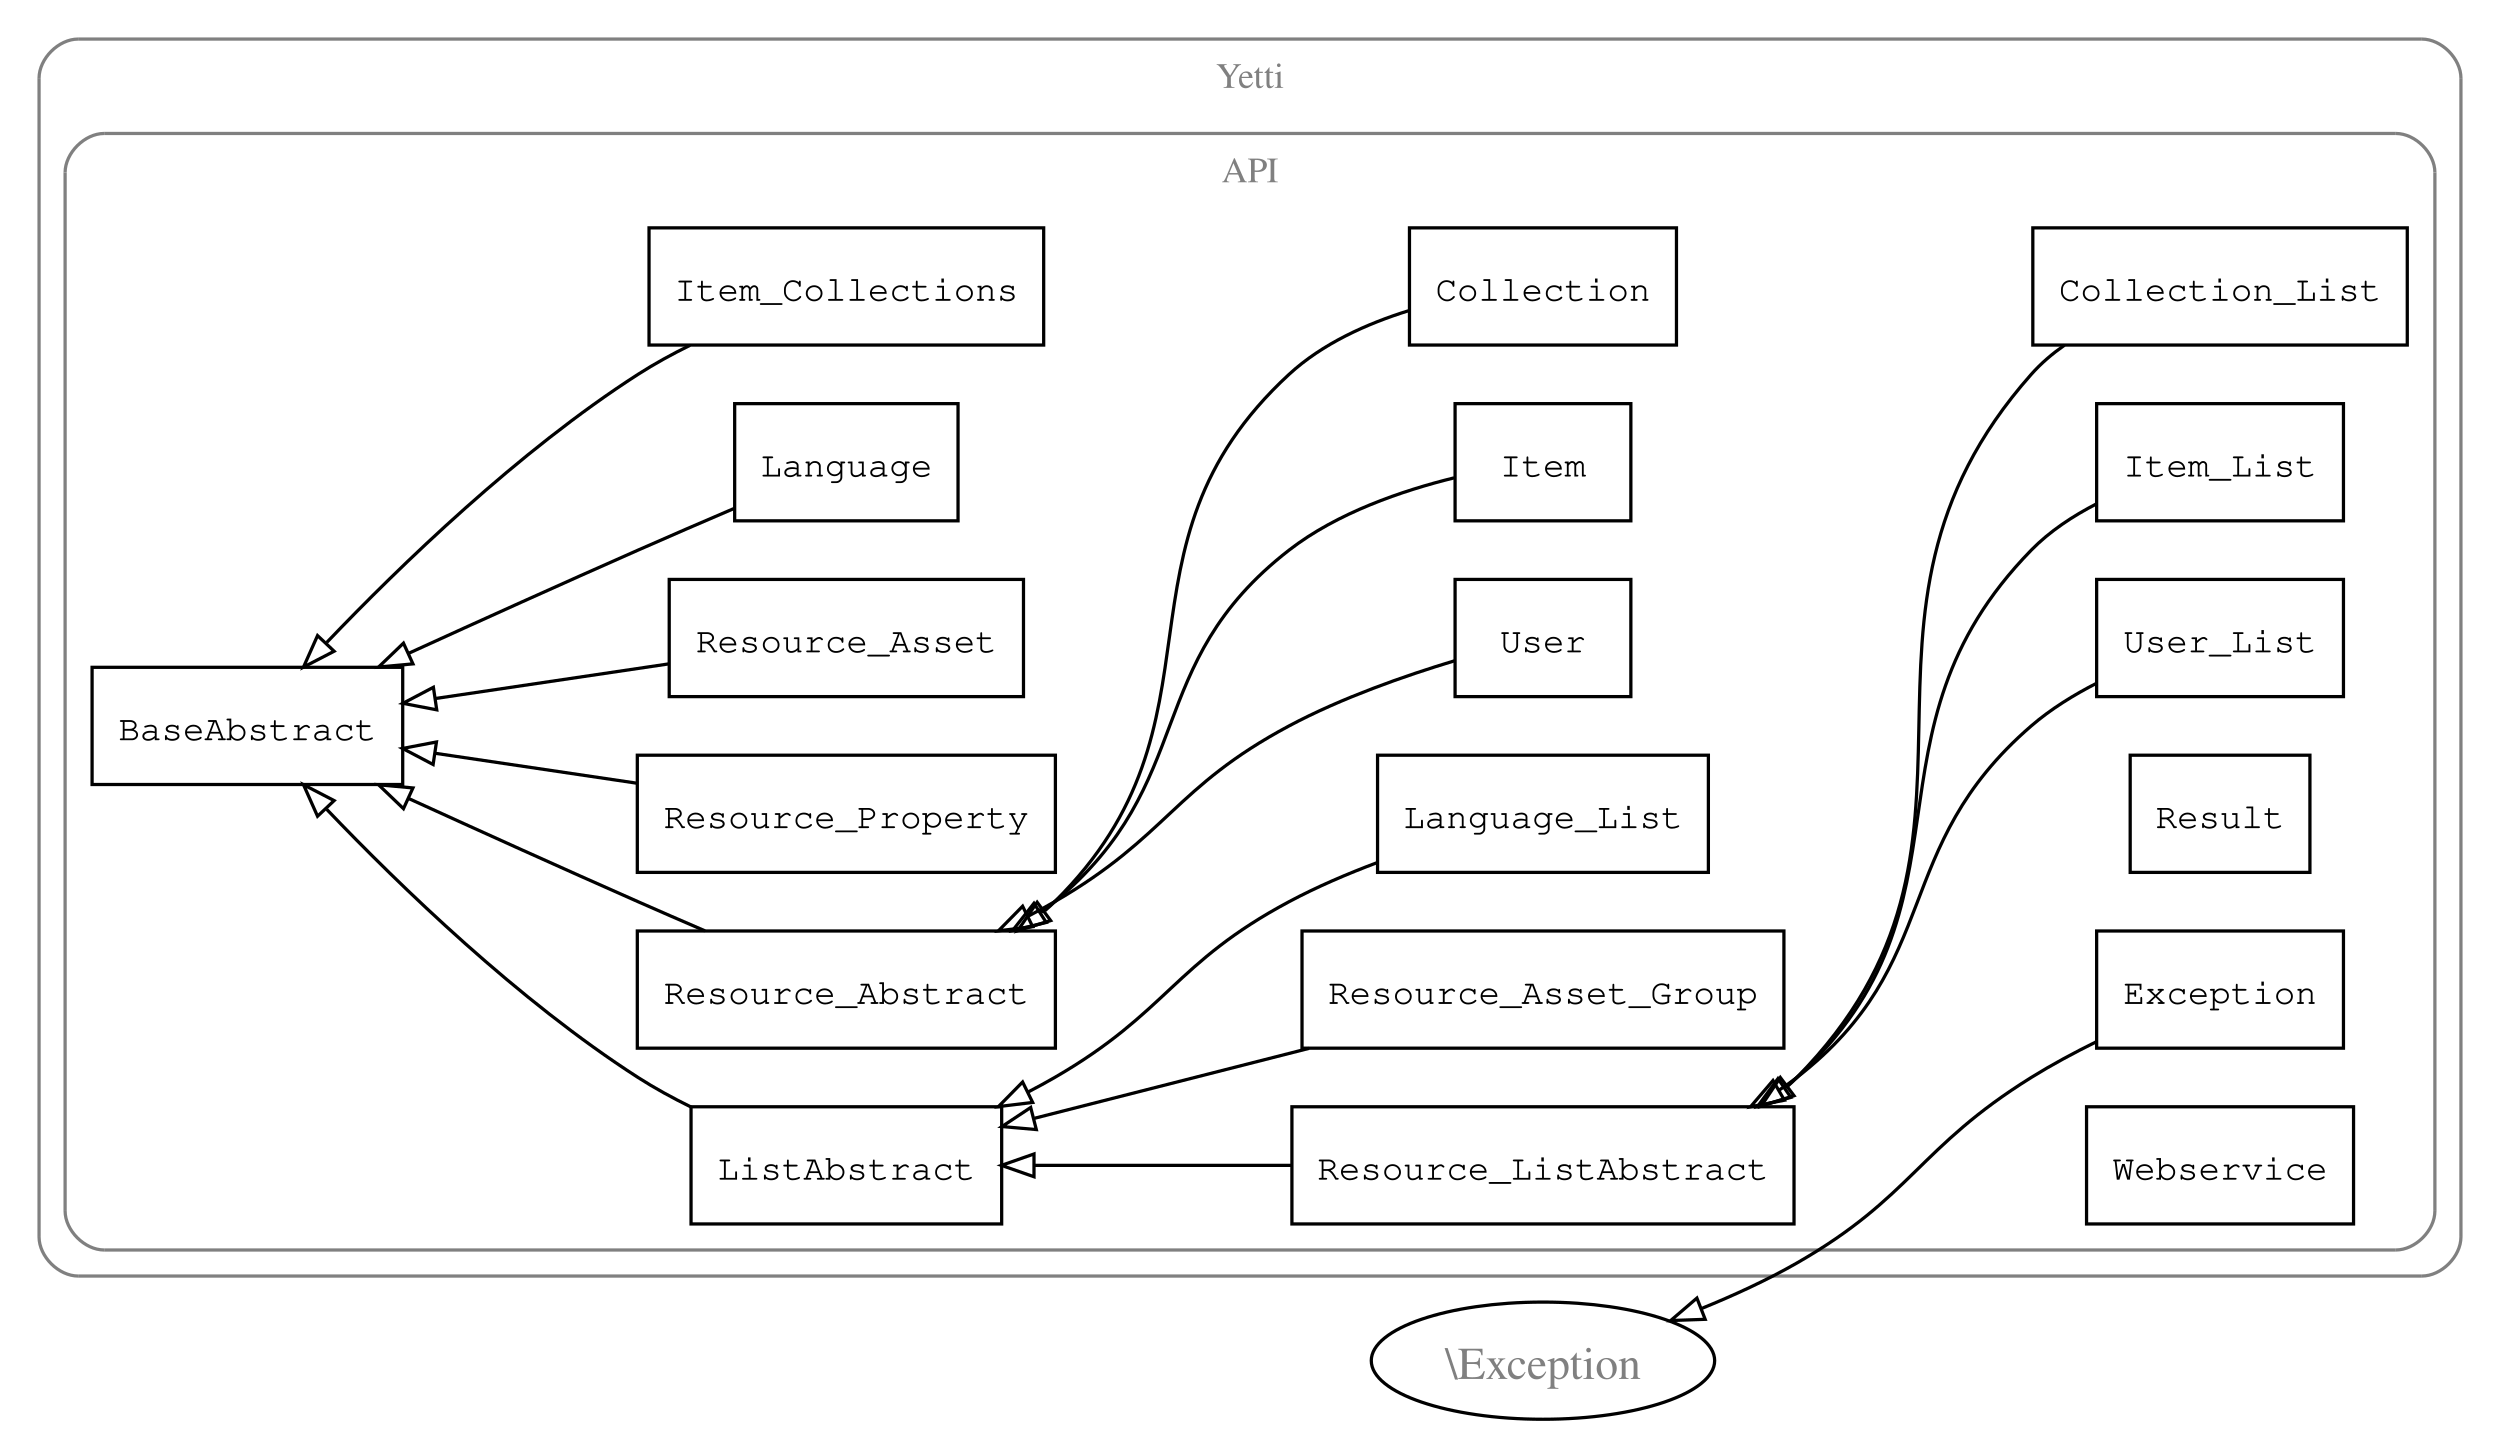
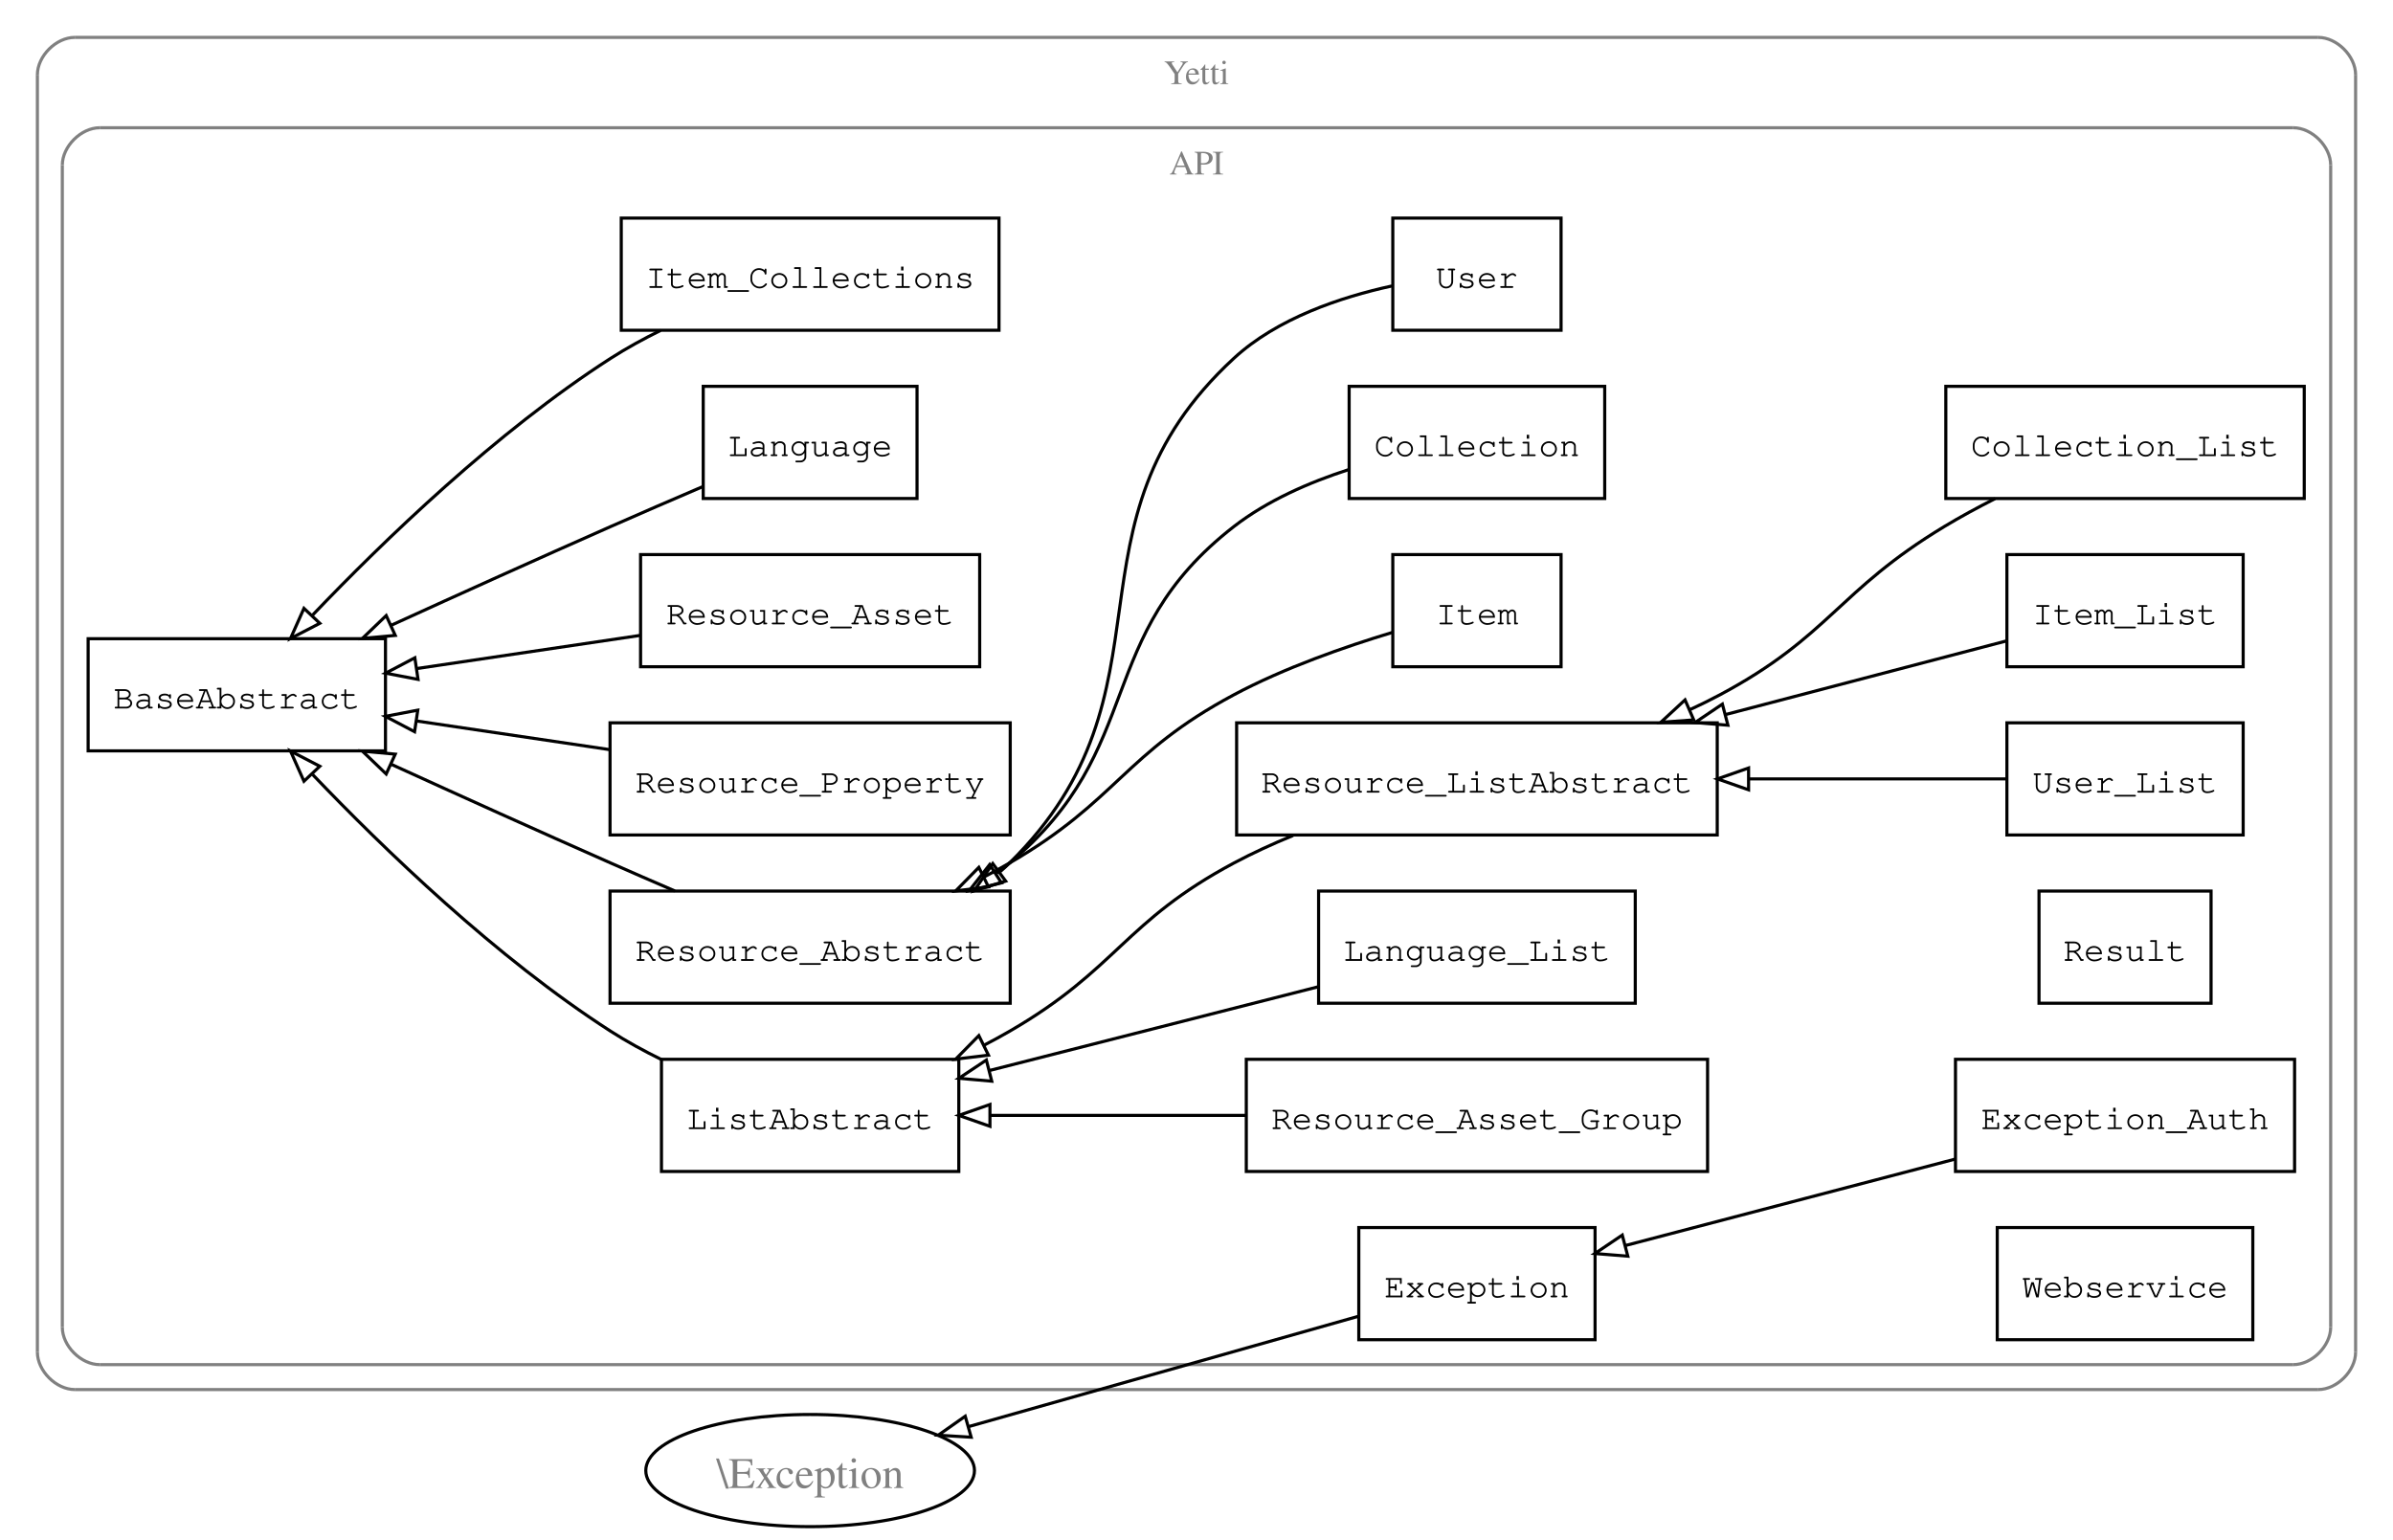
- <svg xmlns="http://www.w3.org/2000/svg" xmlns:xlink="http://www.w3.org/1999/xlink" width="768pt" height="440pt" viewBox="0.00 0.00 768.00 440.00">
-   <g id="graph1" class="graph" transform="scale(1 1) rotate(0) translate(4 436)">
-     <polygon fill="white" stroke="white" points="-4,5 -4,-436 765,-436 765,5 -4,5" />
+ <svg xmlns="http://www.w3.org/2000/svg" xmlns:xlink="http://www.w3.org/1999/xlink" width="768pt" height="494pt" viewBox="0.00 0.00 768.00 494.00">
+   <g id="graph1" class="graph" transform="scale(1 1) rotate(0) translate(4 490)">
+     <polygon fill="white" stroke="white" points="-4,5 -4,-490 765,-490 765,5 -4,5" />
    <g id="graph2" class="cluster">
      <polyline fill="none" stroke="gray" points="20,-44 740,-44 " />
      <path fill="none" stroke="gray" d="M740,-44C746,-44 752,-50 752,-56" />
-       <polyline fill="none" stroke="gray" points="752,-56 752,-412 " />
-       <path fill="none" stroke="gray" d="M752,-412C752,-418 746,-424 740,-424" />
-       <polyline fill="none" stroke="gray" points="740,-424 20,-424 " />
-       <path fill="none" stroke="gray" d="M20,-424C14,-424 8,-418 8,-412" />
-       <polyline fill="none" stroke="gray" points="8,-412 8,-56 " />
+       <polyline fill="none" stroke="gray" points="752,-56 752,-466 " />
+       <path fill="none" stroke="gray" d="M752,-466C752,-472 746,-478 740,-478" />
+       <polyline fill="none" stroke="gray" points="740,-478 20,-478 " />
+       <path fill="none" stroke="gray" d="M20,-478C14,-478 8,-472 8,-466" />
+       <polyline fill="none" stroke="gray" points="8,-466 8,-56 " />
      <path fill="none" stroke="gray" d="M8,-56C8,-50 14,-44 20,-44" />
-       <text text-anchor="middle" x="380" y="-409" font-family="Times,serif" font-size="11.00" fill="gray">Yetti</text>
+       <text text-anchor="middle" x="380" y="-463" font-family="Times,serif" font-size="11.00" fill="gray">Yetti</text>
    </g>
    <g id="graph3" class="cluster">
      <polyline fill="none" stroke="gray" points="28,-52 732,-52 " />
      <path fill="none" stroke="gray" d="M732,-52C738,-52 744,-58 744,-64" />
-       <polyline fill="none" stroke="gray" points="744,-64 744,-383 " />
-       <path fill="none" stroke="gray" d="M744,-383C744,-389 738,-395 732,-395" />
-       <polyline fill="none" stroke="gray" points="732,-395 28,-395 " />
-       <path fill="none" stroke="gray" d="M28,-395C22,-395 16,-389 16,-383" />
-       <polyline fill="none" stroke="gray" points="16,-383 16,-64 " />
+       <polyline fill="none" stroke="gray" points="744,-64 744,-437 " />
+       <path fill="none" stroke="gray" d="M744,-437C744,-443 738,-449 732,-449" />
+       <polyline fill="none" stroke="gray" points="732,-449 28,-449 " />
+       <path fill="none" stroke="gray" d="M28,-449C22,-449 16,-443 16,-437" />
+       <polyline fill="none" stroke="gray" points="16,-437 16,-64 " />
      <path fill="none" stroke="gray" d="M16,-64C16,-58 22,-52 28,-52" />
-       <text text-anchor="middle" x="380" y="-380" font-family="Times,serif" font-size="11.00" fill="gray">API</text>
+       <text text-anchor="middle" x="380" y="-434" font-family="Times,serif" font-size="11.00" fill="gray">API</text>
    </g>
    <g id="node3" class="node">
      <a xlink:href="BaseAbstract.inc.html" xlink:title="BaseAbstract" target="_parent">
-         <polygon fill="none" stroke="black" points="119.713,-231 24.287,-231 24.287,-195 119.713,-195 119.713,-231" />
-         <text text-anchor="middle" x="72" y="-208.6" font-family="Courier,monospace" font-size="11.00">BaseAbstract</text>
+         <polygon fill="none" stroke="black" points="119.713,-285 24.287,-285 24.287,-249 119.713,-249 119.713,-285" />
+         <text text-anchor="middle" x="72" y="-262.6" font-family="Courier,monospace" font-size="11.00">BaseAbstract</text>
      </a>
    </g>
    <g id="node4" class="node">
      <a xlink:href="Collection.List.inc.html" xlink:title="Collection_List" target="_parent">
        <polygon fill="none" stroke="black" points="735.516,-366 620.484,-366 620.484,-330 735.516,-330 735.516,-366" />
        <text text-anchor="middle" x="678" y="-343.6" font-family="Courier,monospace" font-size="11.00">Collection_List</text>
      </a>
    </g>
-     <g id="node16" class="node">
+     <g id="node17" class="node">
      <a xlink:href="Resource.ListAbstract.inc.html" xlink:title="Resource_ListAbstract" target="_parent">
-         <polygon fill="none" stroke="black" points="547.123,-96 392.877,-96 392.877,-60 547.123,-60 547.123,-96" />
-         <text text-anchor="middle" x="470" y="-73.6" font-family="Courier,monospace" font-size="11.00">Resource_ListAbstract</text>
+         <polygon fill="none" stroke="black" points="547.123,-258 392.877,-258 392.877,-222 547.123,-222 547.123,-258" />
+         <text text-anchor="middle" x="470" y="-235.6" font-family="Courier,monospace" font-size="11.00">Resource_ListAbstract</text>
      </a>
    </g>
    <g id="edge4" class="edge">
-       <path fill="none" stroke="black" d="M630.218,-329.966C626.463,-327.336 622.977,-324.36 620,-321 552.889,-245.263 618.997,-177.107 548,-105 547.078,-104.063 546.121,-103.159 545.133,-102.286" />
-       <polygon fill="none" stroke="black" points="547.121,-99.401 537.025,-96.187 542.913,-104.995 547.121,-99.401" />
+       <path fill="none" stroke="black" d="M636.299,-329.958C630.728,-327.132 625.156,-324.112 620,-321 585.752,-300.334 583.286,-285.838 548,-267 544.907,-265.349 541.692,-263.764 538.409,-262.25" />
+       <polygon fill="none" stroke="black" points="539.581,-258.943 529.014,-258.166 536.79,-265.362 539.581,-258.943" />
    </g>
    <g id="node5" class="node">
      <a xlink:href="Collection.inc.html" xlink:title="Collection" target="_parent">
        <polygon fill="none" stroke="black" points="511.011,-366 428.989,-366 428.989,-330 511.011,-330 511.011,-366" />
        <text text-anchor="middle" x="470" y="-343.6" font-family="Courier,monospace" font-size="11.00">Collection</text>
      </a>
    </g>
-     <g id="node13" class="node">
+     <g id="node14" class="node">
      <a xlink:href="Resource.Abstract.inc.html" xlink:title="Resource_Abstract" target="_parent">
-         <polygon fill="none" stroke="black" points="320.218,-150 191.782,-150 191.782,-114 320.218,-114 320.218,-150" />
-         <text text-anchor="middle" x="256" y="-127.6" font-family="Courier,monospace" font-size="11.00">Resource_Abstract</text>
+         <polygon fill="none" stroke="black" points="320.218,-204 191.782,-204 191.782,-168 320.218,-168 320.218,-204" />
+         <text text-anchor="middle" x="256" y="-181.6" font-family="Courier,monospace" font-size="11.00">Resource_Abstract</text>
      </a>
    </g>
    <g id="edge6" class="edge">
-       <path fill="none" stroke="black" d="M428.876,-340.596C415.882,-336.574 402.206,-330.411 392,-321 334.077,-267.587 376.084,-214.341 320,-159 319.047,-158.06 318.056,-157.15 317.033,-156.27" />
-       <polygon fill="none" stroke="black" points="318.759,-153.195 308.63,-150.088 314.611,-158.833 318.759,-153.195" />
+       <path fill="none" stroke="black" d="M428.953,-339.314C416.257,-335.22 402.743,-329.338 392,-321 346.427,-285.629 364.351,-249.892 320,-213 318.648,-211.875 317.242,-210.79 315.792,-209.744" />
+       <polygon fill="none" stroke="black" points="317.404,-206.62 307.095,-204.175 313.629,-212.515 317.404,-206.62" />
    </g>
    <g id="node6" class="node">
+       <a xlink:href="Exception.Auth.inc.html" xlink:title="Exception_Auth" target="_parent">
+         <polygon fill="none" stroke="black" points="732.416,-150 623.584,-150 623.584,-114 732.416,-114 732.416,-150" />
+         <text text-anchor="middle" x="678" y="-127.6" font-family="Courier,monospace" font-size="11.00">Exception_Auth</text>
+       </a>
+     </g>
+     <g id="node7" class="node">
      <a xlink:href="Exception.inc.html" xlink:title="Exception" target="_parent">
-         <polygon fill="none" stroke="black" points="715.911,-150 640.089,-150 640.089,-114 715.911,-114 715.911,-150" />
-         <text text-anchor="middle" x="678" y="-127.6" font-family="Courier,monospace" font-size="11.00">Exception</text>
-       </a>
-     </g>
-     <g id="node25" class="node">
-       <ellipse fill="none" stroke="black" cx="470" cy="-18" rx="52.742" ry="18" />
-       <text text-anchor="middle" x="470" y="-12.4" font-family="Times,serif" font-size="14.00" fill="gray">\Exception</text>
+         <polygon fill="none" stroke="black" points="507.911,-96 432.089,-96 432.089,-60 507.911,-60 507.911,-96" />
+         <text text-anchor="middle" x="470" y="-73.6" font-family="Courier,monospace" font-size="11.00">Exception</text>
+       </a>
    </g>
    <g id="edge8" class="edge">
-       <path fill="none" stroke="black" d="M640.161,-116.061C633.311,-112.677 626.324,-108.93 620,-105 585.334,-83.459 583.407,-68.3 548,-48 538.851,-42.755 528.607,-38.048 518.652,-34.003" />
-       <polygon fill="none" stroke="black" points="519.829,-30.706 509.241,-30.332 517.286,-37.227 519.829,-30.706" />
-     </g>
-     <g id="node7" class="node">
+       <path fill="none" stroke="black" d="M623.682,-118.023C590.873,-109.423 549.22,-98.504 517.711,-90.245" />
+       <polygon fill="none" stroke="black" points="518.421,-86.813 507.861,-87.662 516.646,-93.584 518.421,-86.813" />
+     </g>
+     <g id="node27" class="node">
+       <ellipse fill="none" stroke="black" cx="256" cy="-18" rx="52.742" ry="18" />
+       <text text-anchor="middle" x="256" y="-12.4" font-family="Times,serif" font-size="14.00" fill="gray">\Exception</text>
+     </g>
+     <g id="edge10" class="edge">
+       <path fill="none" stroke="black" d="M432.072,-67.549C397.442,-57.748 345.391,-43.016 307.04,-32.162" />
+       <polygon fill="none" stroke="black" points="307.684,-28.707 297.109,-29.352 305.778,-35.443 307.684,-28.707" />
+     </g>
+     <g id="node8" class="node">
      <a xlink:href="Item.Collections.inc.html" xlink:title="Item_Collections" target="_parent">
-         <polygon fill="none" stroke="black" points="316.618,-366 195.382,-366 195.382,-330 316.618,-330 316.618,-366" />
-         <text text-anchor="middle" x="256" y="-343.6" font-family="Courier,monospace" font-size="11.00">Item_Collections</text>
-       </a>
-     </g>
-     <g id="edge10" class="edge">
-       <path fill="none" stroke="black" d="M207.996,-329.934C202.46,-327.205 197.006,-324.215 192,-321 155.303,-297.43 119.049,-262.373 96.382,-238.647" />
-       <polygon fill="none" stroke="black" points="98.642,-235.942 89.234,-231.069 93.549,-240.745 98.642,-235.942" />
-     </g>
-     <g id="node8" class="node">
+         <polygon fill="none" stroke="black" points="316.618,-420 195.382,-420 195.382,-384 316.618,-384 316.618,-420" />
+         <text text-anchor="middle" x="256" y="-397.6" font-family="Courier,monospace" font-size="11.00">Item_Collections</text>
+       </a>
+     </g>
+     <g id="edge12" class="edge">
+       <path fill="none" stroke="black" d="M207.996,-383.934C202.46,-381.205 197.006,-378.215 192,-375 155.303,-351.43 119.049,-316.373 96.382,-292.647" />
+       <polygon fill="none" stroke="black" points="98.642,-289.942 89.234,-285.069 93.549,-294.745 98.642,-289.942" />
+     </g>
+     <g id="node9" class="node">
      <a xlink:href="Item.List.inc.html" xlink:title="Item_List" target="_parent">
        <polygon fill="none" stroke="black" points="715.911,-312 640.089,-312 640.089,-276 715.911,-276 715.911,-312" />
        <text text-anchor="middle" x="678" y="-289.6" font-family="Courier,monospace" font-size="11.00">Item_List</text>
      </a>
    </g>
-     <g id="edge12" class="edge">
-       <path fill="none" stroke="black" d="M640.117,-281.256C632.811,-277.501 625.66,-272.798 620,-267 564.963,-210.618 605.923,-158.413 548,-105 546.861,-103.95 545.679,-102.94 544.459,-101.969" />
-       <polygon fill="none" stroke="black" points="546.151,-98.885 535.926,-96.109 542.188,-104.655 546.151,-98.885" />
-     </g>
-     <g id="node9" class="node">
+     <g id="edge14" class="edge">
+       <path fill="none" stroke="black" d="M640.171,-284.346C615.109,-277.776 580.982,-268.83 549.943,-260.694" />
+       <polygon fill="none" stroke="black" points="550.55,-257.235 539.989,-258.084 548.775,-264.006 550.55,-257.235" />
+     </g>
+     <g id="node10" class="node">
      <a xlink:href="Item.inc.html" xlink:title="Item" target="_parent">
        <polygon fill="none" stroke="black" points="497,-312 443,-312 443,-276 497,-276 497,-312" />
        <text text-anchor="middle" x="470" y="-289.6" font-family="Courier,monospace" font-size="11.00">Item</text>
      </a>
    </g>
-     <g id="edge14" class="edge">
-       <path fill="none" stroke="black" d="M442.701,-289.202C426.782,-285.285 406.772,-278.465 392,-267 346.427,-231.629 364.351,-195.892 320,-159 318.648,-157.875 317.242,-156.79 315.792,-155.744" />
-       <polygon fill="none" stroke="black" points="317.404,-152.62 307.095,-150.175 313.629,-158.515 317.404,-152.62" />
-     </g>
-     <g id="node10" class="node">
+     <g id="edge16" class="edge">
+       <path fill="none" stroke="black" d="M442.854,-287.013C427.547,-282.395 408.121,-275.606 392,-267 356.714,-248.162 354.629,-233.021 320,-213 317.355,-211.471 314.608,-209.977 311.804,-208.527" />
+       <polygon fill="none" stroke="black" points="313.235,-205.33 302.718,-204.053 310.143,-211.61 313.235,-205.33" />
+     </g>
+     <g id="node11" class="node">
      <a xlink:href="Language.List.inc.html" xlink:title="Language_List" target="_parent">
        <polygon fill="none" stroke="black" points="520.814,-204 419.186,-204 419.186,-168 520.814,-168 520.814,-204" />
        <text text-anchor="middle" x="470" y="-181.6" font-family="Courier,monospace" font-size="11.00">Language_List</text>
      </a>
    </g>
+     <g id="node13" class="node">
+       <a xlink:href="ListAbstract.inc.html" xlink:title="ListAbstract" target="_parent">
+         <polygon fill="none" stroke="black" points="303.713,-150 208.287,-150 208.287,-114 303.713,-114 303.713,-150" />
+         <text text-anchor="middle" x="256" y="-127.6" font-family="Courier,monospace" font-size="11.00">ListAbstract</text>
+       </a>
+     </g>
+     <g id="edge18" class="edge">
+       <path fill="none" stroke="black" d="M419.027,-173.271C387.41,-165.218 346.46,-154.787 313.638,-146.427" />
+       <polygon fill="none" stroke="black" points="314.287,-142.98 303.733,-143.904 312.56,-149.764 314.287,-142.98" />
+     </g>
    <g id="node12" class="node">
-       <a xlink:href="ListAbstract.inc.html" xlink:title="ListAbstract" target="_parent">
-         <polygon fill="none" stroke="black" points="303.713,-96 208.287,-96 208.287,-60 303.713,-60 303.713,-96" />
-         <text text-anchor="middle" x="256" y="-73.6" font-family="Courier,monospace" font-size="11.00">ListAbstract</text>
-       </a>
-     </g>
-     <g id="edge16" class="edge">
-       <path fill="none" stroke="black" d="M419.161,-171.043C409.914,-167.568 400.498,-163.537 392,-159 356.714,-140.162 354.629,-125.021 320,-105 317.355,-103.471 314.608,-101.977 311.804,-100.527" />
-       <polygon fill="none" stroke="black" points="313.235,-97.33 302.718,-96.053 310.143,-103.61 313.235,-97.33" />
-     </g>
-     <g id="node11" class="node">
      <a xlink:href="Language.inc.html" xlink:title="Language" target="_parent">
-         <polygon fill="none" stroke="black" points="290.309,-312 221.691,-312 221.691,-276 290.309,-276 290.309,-312" />
-         <text text-anchor="middle" x="256" y="-289.6" font-family="Courier,monospace" font-size="11.00">Language</text>
-       </a>
-     </g>
-     <g id="edge18" class="edge">
-       <path fill="none" stroke="black" d="M221.594,-279.838C212.019,-275.737 201.581,-271.226 192,-267 168.765,-256.751 143.098,-245.14 121.568,-235.319" />
-       <polygon fill="none" stroke="black" points="122.853,-232.058 112.302,-231.086 119.944,-238.425 122.853,-232.058" />
+         <polygon fill="none" stroke="black" points="290.309,-366 221.691,-366 221.691,-330 290.309,-330 290.309,-366" />
+         <text text-anchor="middle" x="256" y="-343.6" font-family="Courier,monospace" font-size="11.00">Language</text>
+       </a>
    </g>
    <g id="edge20" class="edge">
-       <path fill="none" stroke="black" d="M208.328,-95.903C202.678,-98.676 197.106,-101.72 192,-105 155.303,-128.57 119.049,-163.627 96.382,-187.353" />
-       <polygon fill="none" stroke="black" points="93.549,-185.255 89.234,-194.931 98.642,-190.058 93.549,-185.255" />
+       <path fill="none" stroke="black" d="M221.594,-333.838C212.019,-329.737 201.581,-325.226 192,-321 168.765,-310.751 143.098,-299.14 121.568,-289.319" />
+       <polygon fill="none" stroke="black" points="122.853,-286.058 112.302,-285.086 119.944,-292.425 122.853,-286.058" />
    </g>
    <g id="edge22" class="edge">
-       <path fill="none" stroke="black" d="M212.587,-150.032C205.695,-153.004 198.641,-156.07 192,-159 168.765,-169.249 143.098,-180.86 121.568,-190.681" />
-       <polygon fill="none" stroke="black" points="119.944,-187.575 112.302,-194.914 122.853,-193.942 119.944,-187.575" />
-     </g>
-     <g id="node14" class="node">
+       <path fill="none" stroke="black" d="M208.328,-149.903C202.678,-152.676 197.106,-155.72 192,-159 155.303,-182.57 119.049,-217.627 96.382,-241.353" />
+       <polygon fill="none" stroke="black" points="93.549,-239.255 89.234,-248.931 98.642,-244.058 93.549,-239.255" />
+     </g>
+     <g id="edge24" class="edge">
+       <path fill="none" stroke="black" d="M212.587,-204.032C205.695,-207.004 198.641,-210.07 192,-213 168.765,-223.249 143.098,-234.86 121.568,-244.681" />
+       <polygon fill="none" stroke="black" points="119.944,-241.575 112.302,-248.914 122.853,-247.942 119.944,-241.575" />
+     </g>
+     <g id="node15" class="node">
      <a xlink:href="Resource.Asset.Group.inc.html" xlink:title="Resource_Asset_Group" target="_parent">
        <polygon fill="none" stroke="black" points="544.021,-150 395.979,-150 395.979,-114 544.021,-114 544.021,-150" />
        <text text-anchor="middle" x="470" y="-127.6" font-family="Courier,monospace" font-size="11.00">Resource_Asset_Group</text>
      </a>
    </g>
-     <g id="edge24" class="edge">
-       <path fill="none" stroke="black" d="M398.112,-113.944C370.696,-106.96 339.747,-99.077 313.833,-92.476" />
-       <polygon fill="none" stroke="black" points="314.355,-88.998 303.8,-89.921 312.627,-95.781 314.355,-88.998" />
-     </g>
-     <g id="node15" class="node">
+     <g id="edge26" class="edge">
+       <path fill="none" stroke="black" d="M395.745,-132C368.921,-132 338.996,-132 313.824,-132" />
+       <polygon fill="none" stroke="black" points="313.71,-128.5 303.71,-132 313.71,-135.5 313.71,-128.5" />
+     </g>
+     <g id="node16" class="node">
      <a xlink:href="Resource.Asset.inc.html" xlink:title="Resource_Asset" target="_parent">
-         <polygon fill="none" stroke="black" points="310.416,-258 201.584,-258 201.584,-222 310.416,-222 310.416,-258" />
-         <text text-anchor="middle" x="256" y="-235.6" font-family="Courier,monospace" font-size="11.00">Resource_Asset</text>
-       </a>
-     </g>
-     <g id="edge26" class="edge">
-       <path fill="none" stroke="black" d="M201.378,-232.045C178.818,-228.698 152.548,-224.801 129.669,-221.407" />
-       <polygon fill="none" stroke="black" points="130.164,-217.942 119.759,-219.937 129.137,-224.866 130.164,-217.942" />
+         <polygon fill="none" stroke="black" points="310.416,-312 201.584,-312 201.584,-276 310.416,-276 310.416,-312" />
+         <text text-anchor="middle" x="256" y="-289.6" font-family="Courier,monospace" font-size="11.00">Resource_Asset</text>
+       </a>
    </g>
    <g id="edge28" class="edge">
-       <path fill="none" stroke="black" d="M392.763,-78C366.691,-78 338.006,-78 313.747,-78" />
-       <polygon fill="none" stroke="black" points="313.642,-74.5 303.642,-78 313.642,-81.5 313.642,-74.5" />
-     </g>
-     <g id="node17" class="node">
+       <path fill="none" stroke="black" d="M201.378,-286.045C178.818,-282.698 152.548,-278.801 129.669,-275.407" />
+       <polygon fill="none" stroke="black" points="130.164,-271.942 119.759,-273.937 129.137,-278.866 130.164,-271.942" />
+     </g>
+     <g id="edge30" class="edge">
+       <path fill="none" stroke="black" d="M410.986,-221.834C404.454,-219.153 397.998,-216.202 392,-213 356.714,-194.162 354.629,-179.021 320,-159 317.355,-157.471 314.608,-155.977 311.804,-154.527" />
+       <polygon fill="none" stroke="black" points="313.235,-151.33 302.718,-150.053 310.143,-157.61 313.235,-151.33" />
+     </g>
+     <g id="node18" class="node">
      <a xlink:href="Resource.Property.inc.html" xlink:title="Resource_Property" target="_parent">
-         <polygon fill="none" stroke="black" points="320.218,-204 191.782,-204 191.782,-168 320.218,-168 320.218,-204" />
-         <text text-anchor="middle" x="256" y="-181.6" font-family="Courier,monospace" font-size="11.00">Resource_Property</text>
-       </a>
-     </g>
-     <g id="edge30" class="edge">
-       <path fill="none" stroke="black" d="M191.856,-195.368C171.66,-198.364 149.438,-201.66 129.729,-204.584" />
-       <polygon fill="none" stroke="black" points="129.053,-201.146 119.675,-206.076 130.08,-208.07 129.053,-201.146" />
-     </g>
-     <g id="node18" class="node">
+         <polygon fill="none" stroke="black" points="320.218,-258 191.782,-258 191.782,-222 320.218,-222 320.218,-258" />
+         <text text-anchor="middle" x="256" y="-235.6" font-family="Courier,monospace" font-size="11.00">Resource_Property</text>
+       </a>
+     </g>
+     <g id="edge32" class="edge">
+       <path fill="none" stroke="black" d="M191.856,-249.368C171.66,-252.364 149.438,-255.66 129.729,-258.584" />
+       <polygon fill="none" stroke="black" points="129.053,-255.146 119.675,-260.076 130.08,-262.07 129.053,-255.146" />
+     </g>
+     <g id="node19" class="node">
      <a xlink:href="Result.inc.html" xlink:title="Result" target="_parent">
        <polygon fill="none" stroke="black" points="705.608,-204 650.392,-204 650.392,-168 705.608,-168 705.608,-204" />
        <text text-anchor="middle" x="678" y="-181.6" font-family="Courier,monospace" font-size="11.00">Result</text>
      </a>
    </g>
-     <g id="node19" class="node">
+     <g id="node20" class="node">
      <a xlink:href="User.List.inc.html" xlink:title="User_List" target="_parent">
        <polygon fill="none" stroke="black" points="715.911,-258 640.089,-258 640.089,-222 715.911,-222 715.911,-258" />
        <text text-anchor="middle" x="678" y="-235.6" font-family="Courier,monospace" font-size="11.00">User_List</text>
      </a>
    </g>
-     <g id="edge32" class="edge">
-       <path fill="none" stroke="black" d="M640.236,-226.194C633.084,-222.545 625.966,-218.154 620,-213 576.348,-175.284 593.573,-140.371 548,-105 546.227,-103.624 544.378,-102.315 542.471,-101.069" />
-       <polygon fill="none" stroke="black" points="544.179,-98.014 533.775,-96.009 540.658,-104.064 544.179,-98.014" />
-     </g>
-     <g id="node20" class="node">
+     <g id="edge34" class="edge">
+       <path fill="none" stroke="black" d="M640.171,-240C617.086,-240 586.309,-240 557.339,-240" />
+       <polygon fill="none" stroke="black" points="557.183,-236.5 547.183,-240 557.183,-243.5 557.183,-236.5" />
+     </g>
+     <g id="node21" class="node">
      <a xlink:href="User.inc.html" xlink:title="User" target="_parent">
-         <polygon fill="none" stroke="black" points="497,-258 443,-258 443,-222 497,-222 497,-258" />
-         <text text-anchor="middle" x="470" y="-235.6" font-family="Courier,monospace" font-size="11.00">User</text>
-       </a>
-     </g>
-     <g id="edge34" class="edge">
-       <path fill="none" stroke="black" d="M442.854,-233.013C427.547,-228.395 408.121,-221.606 392,-213 356.714,-194.162 354.629,-179.021 320,-159 317.355,-157.471 314.608,-155.977 311.804,-154.527" />
-       <polygon fill="none" stroke="black" points="313.235,-151.33 302.718,-150.053 310.143,-157.61 313.235,-151.33" />
-     </g>
-     <g id="node21" class="node">
+         <polygon fill="none" stroke="black" points="497,-420 443,-420 443,-384 497,-384 497,-420" />
+         <text text-anchor="middle" x="470" y="-397.6" font-family="Courier,monospace" font-size="11.00">User</text>
+       </a>
+     </g>
+     <g id="edge36" class="edge">
+       <path fill="none" stroke="black" d="M442.713,-398.216C426.398,-394.663 405.955,-387.868 392,-375 334.077,-321.587 376.084,-268.341 320,-213 319.047,-212.06 318.056,-211.15 317.033,-210.27" />
+       <polygon fill="none" stroke="black" points="318.759,-207.195 308.63,-204.088 314.611,-212.833 318.759,-207.195" />
+     </g>
+     <g id="node22" class="node">
      <a xlink:href="Webservice.inc.html" xlink:title="Webservice" target="_parent">
        <polygon fill="none" stroke="black" points="719.011,-96 636.989,-96 636.989,-60 719.011,-60 719.011,-96" />
        <text text-anchor="middle" x="678" y="-73.6" font-family="Courier,monospace" font-size="11.00">Webservice</text>
      </a>
    </g>
  </g>
</svg>
